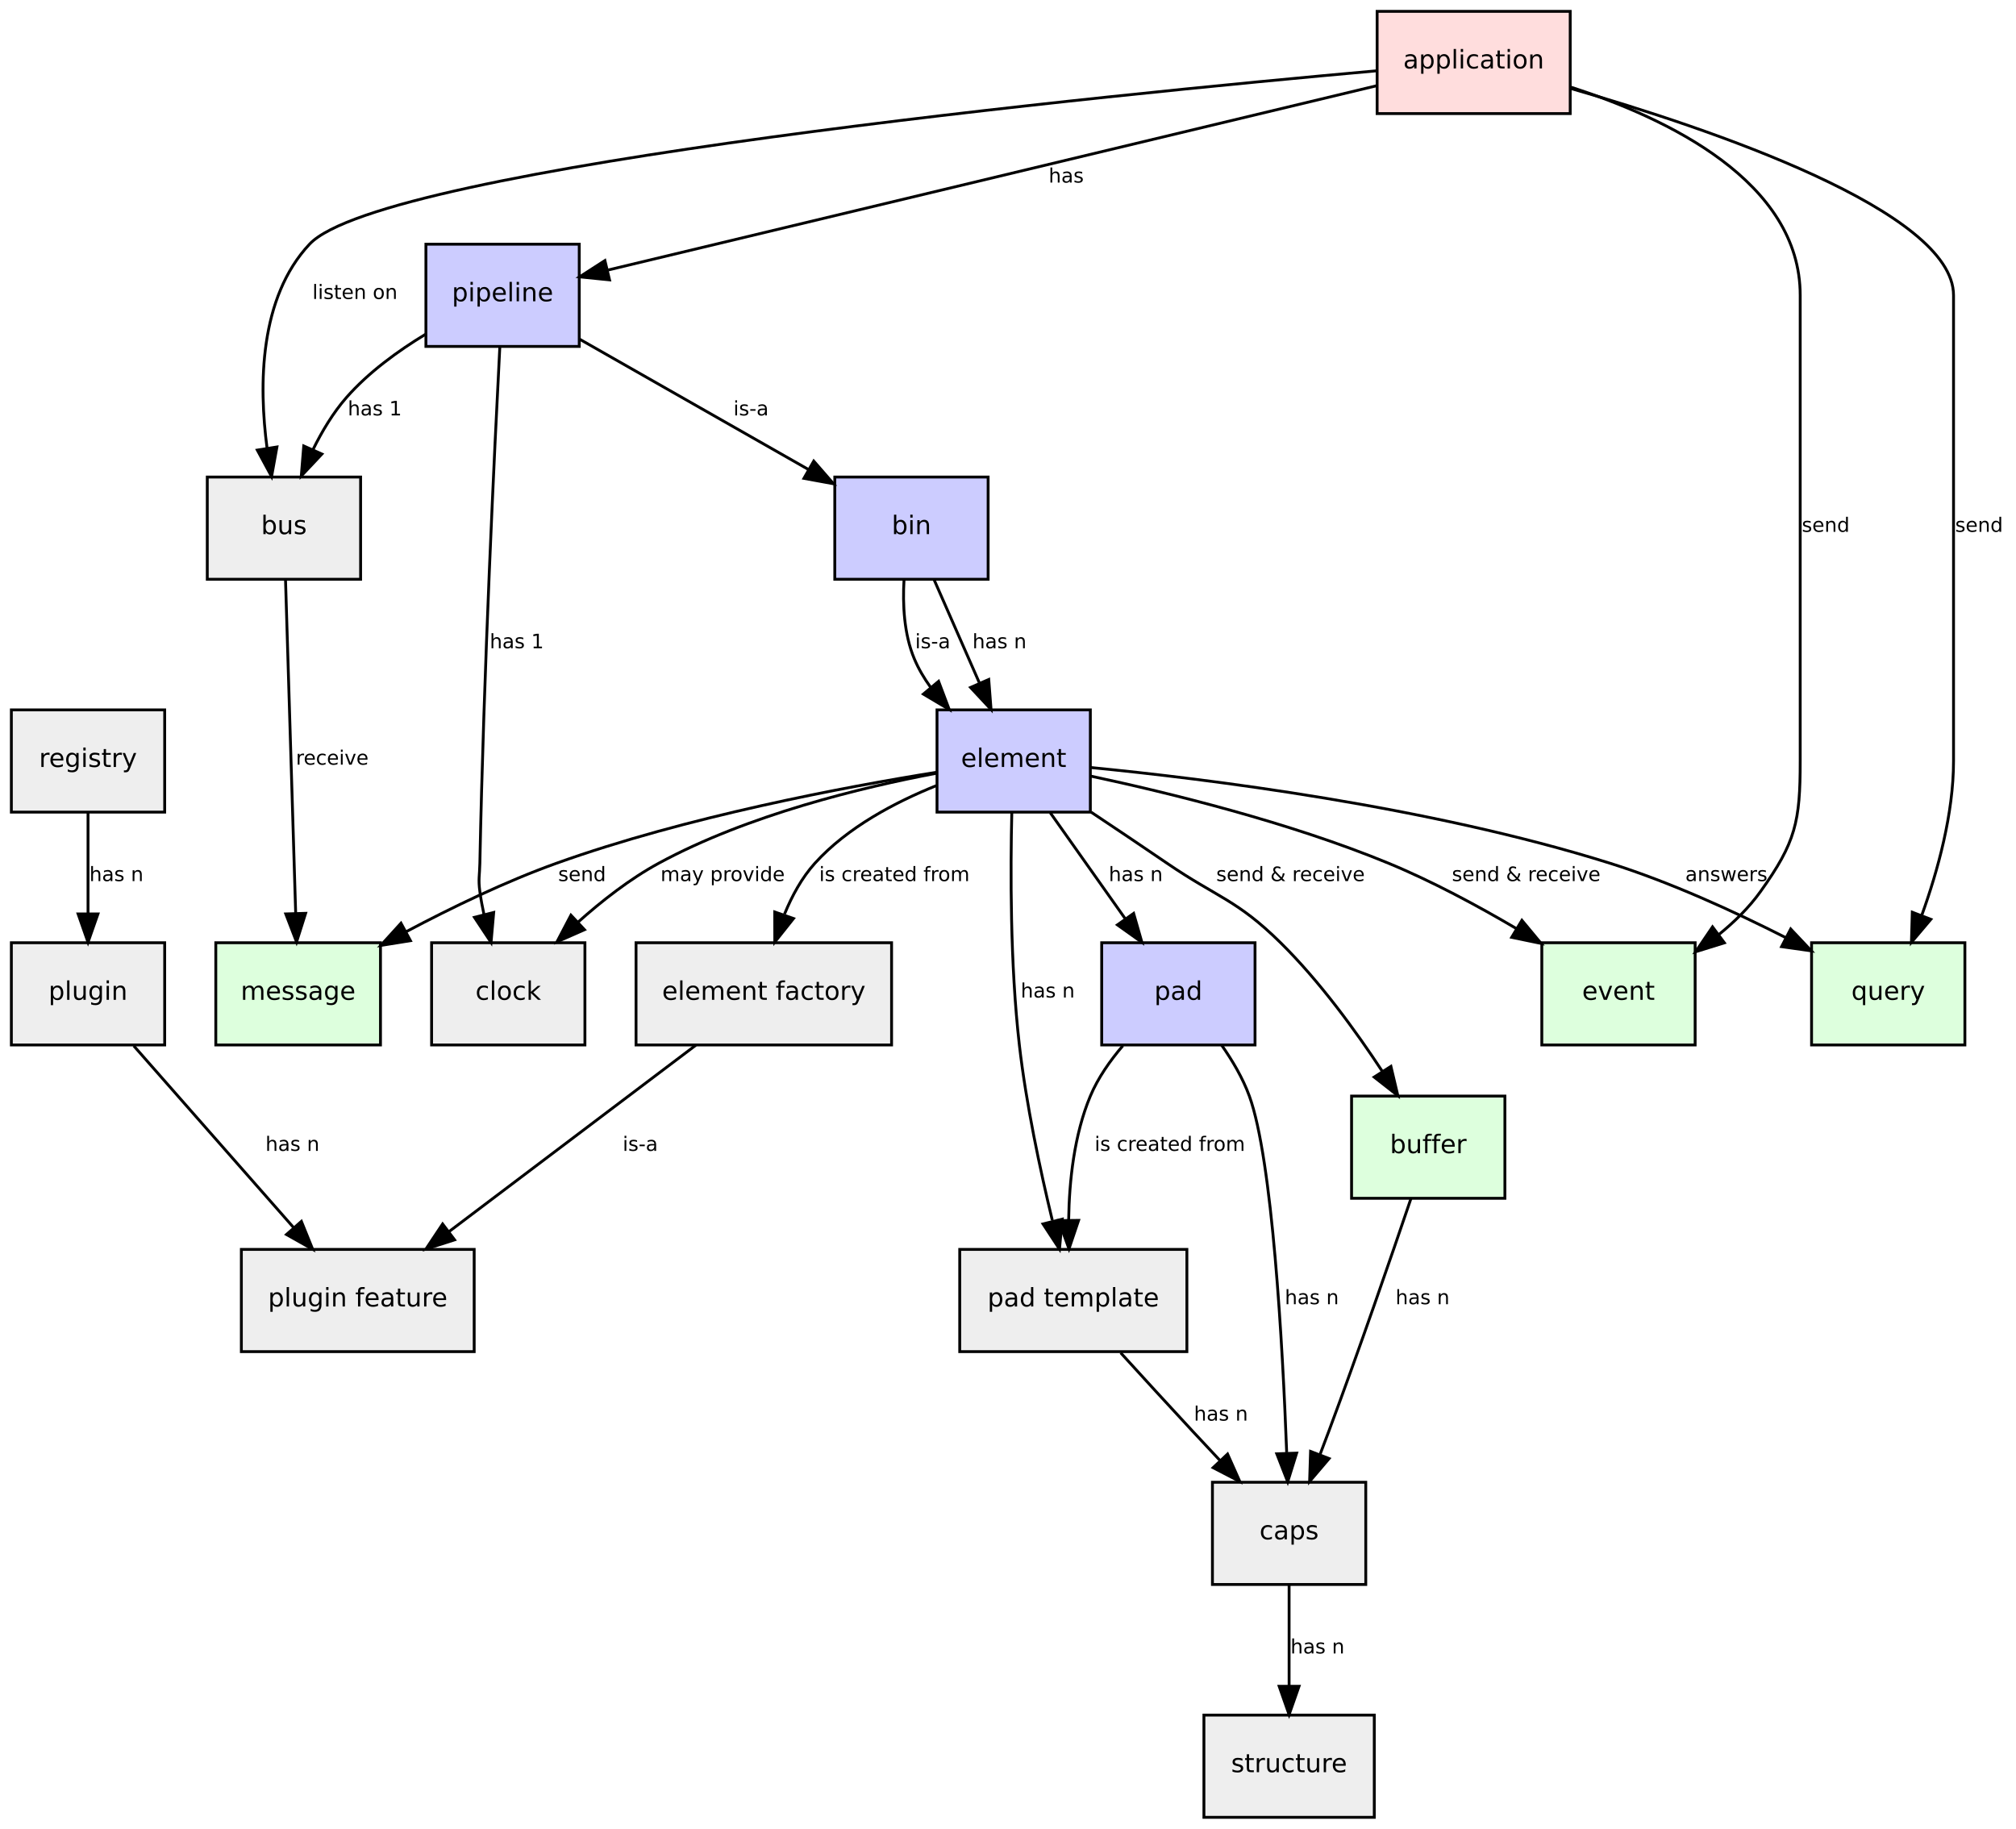
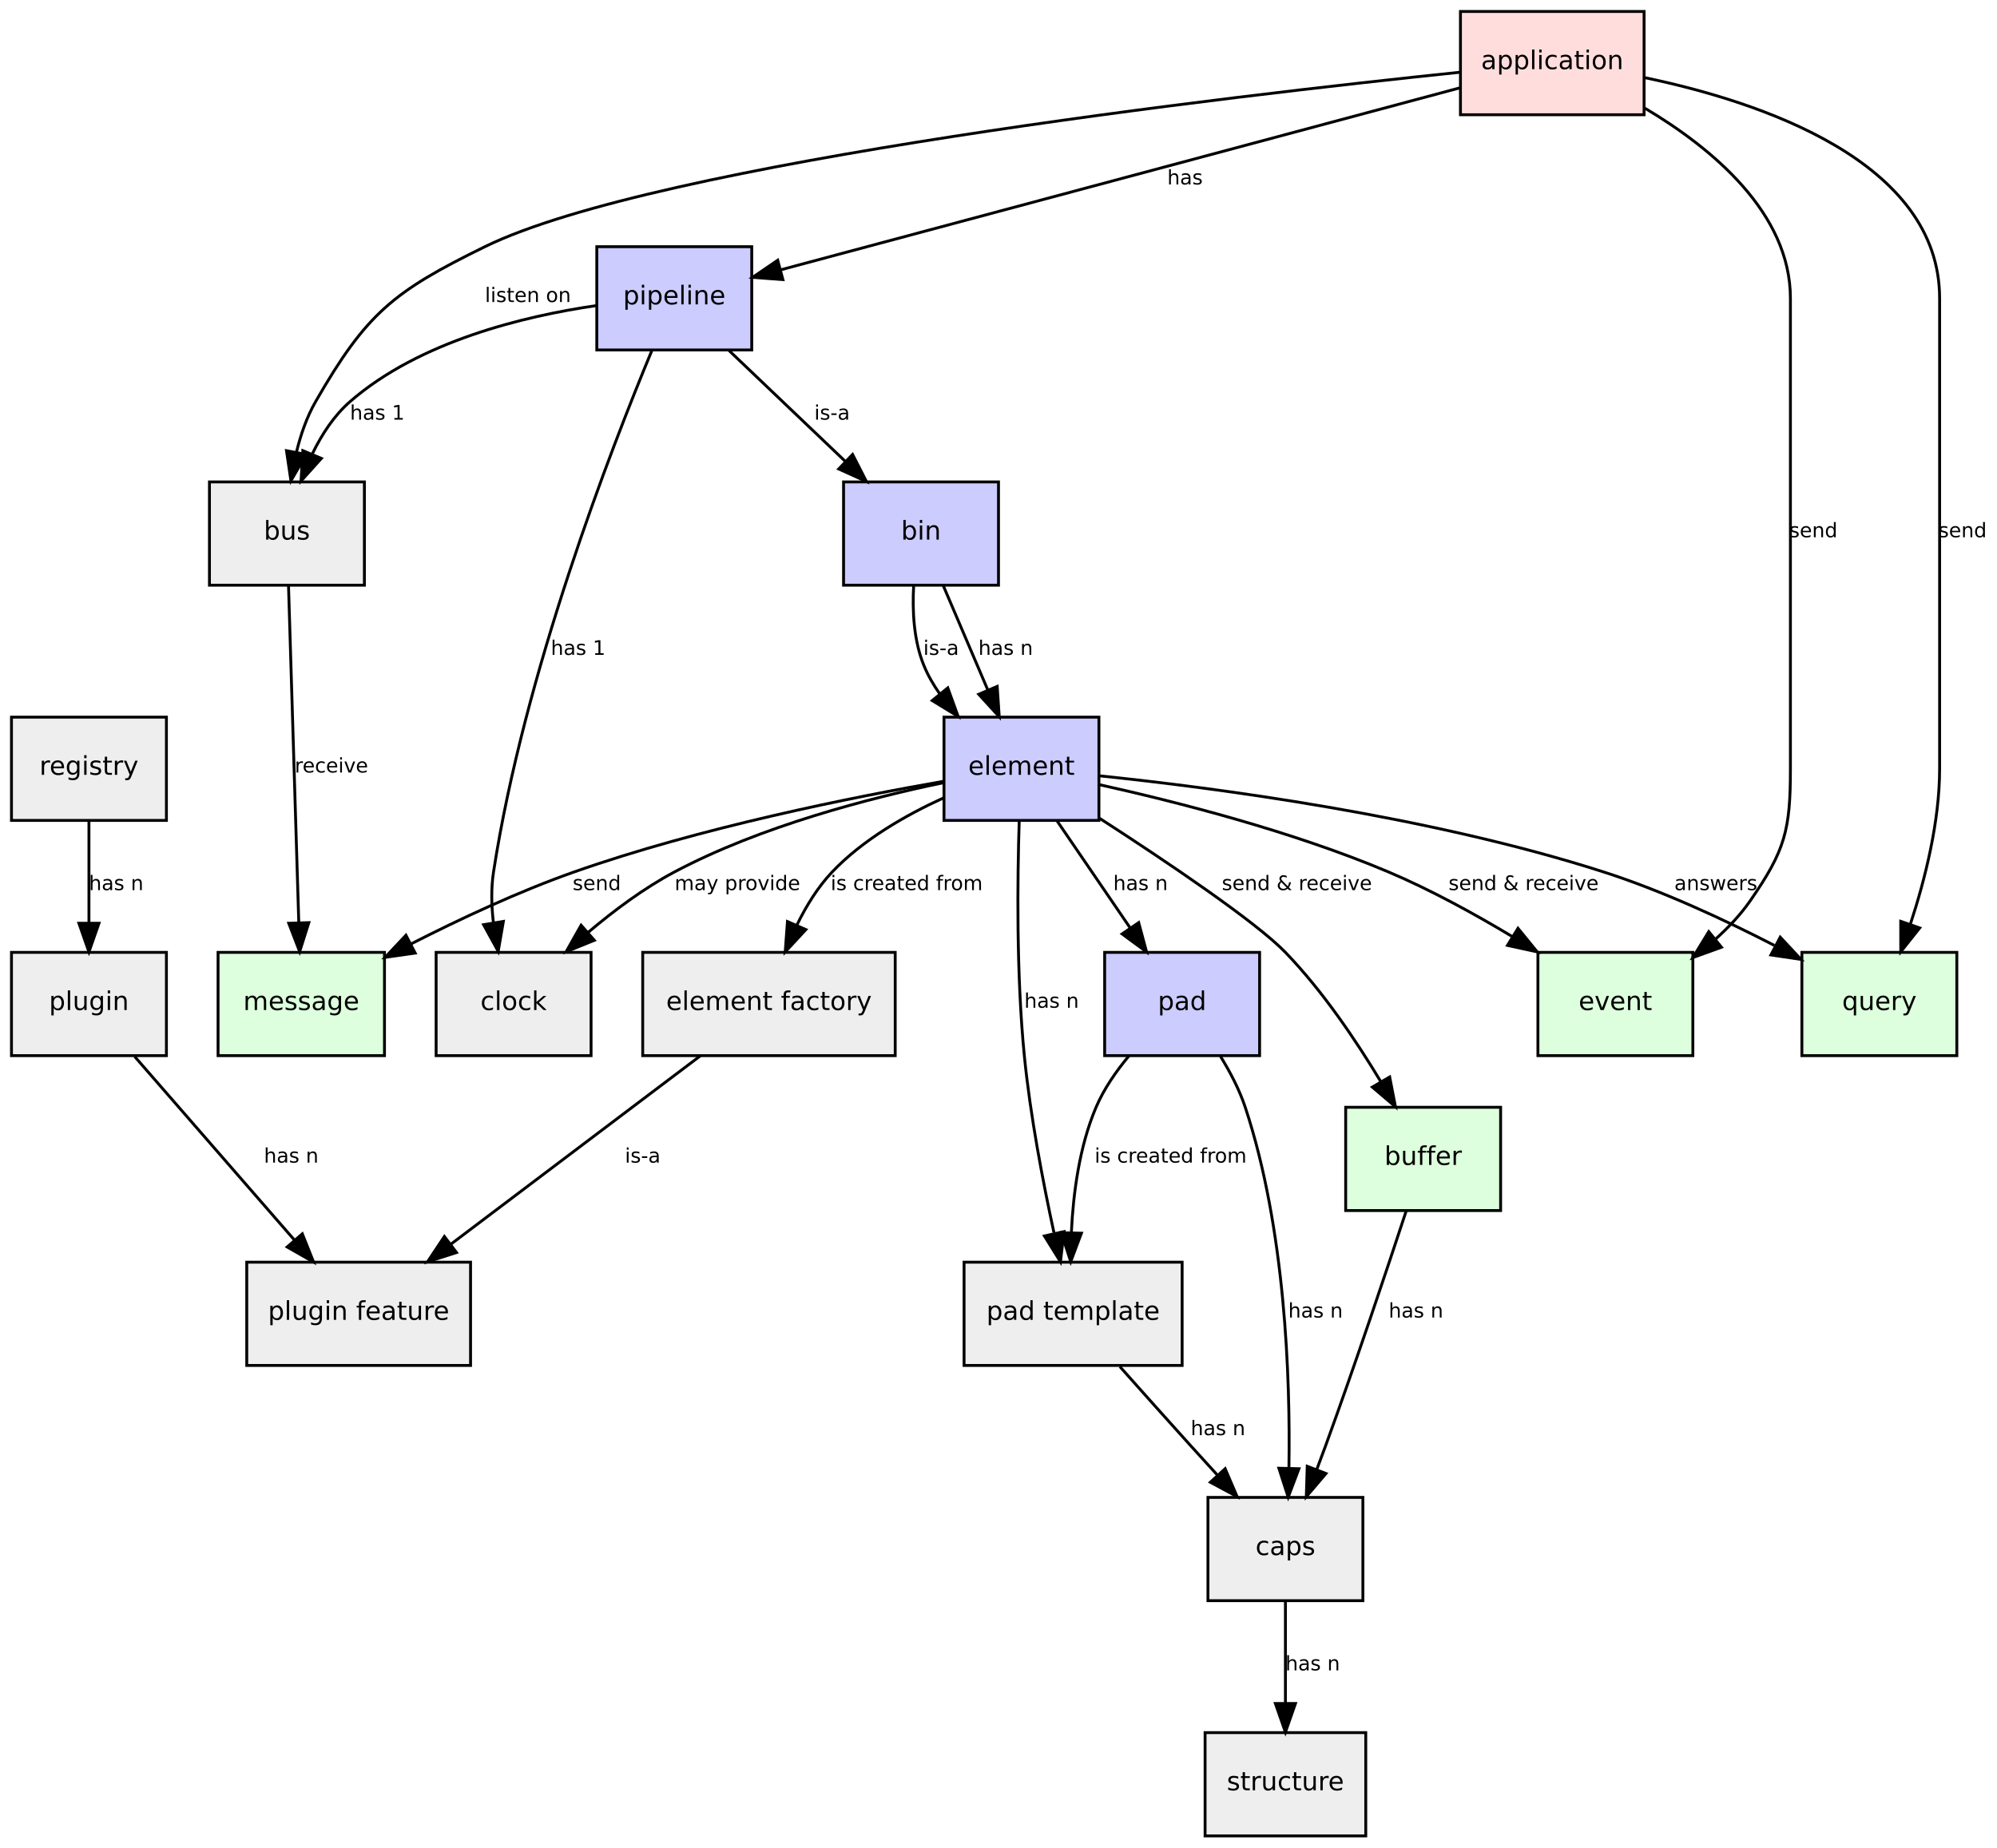
- <svg xmlns="http://www.w3.org/2000/svg" xmlns:xlink="http://www.w3.org/1999/xlink" width="710pt" height="644pt" viewBox="0.00 0.00 710.00 644.00">
+ <svg xmlns="http://www.w3.org/2000/svg" xmlns:xlink="http://www.w3.org/1999/xlink" width="696pt" height="644pt" viewBox="0.00 0.00 696.00 644.00">
  <g id="graph1" class="graph" transform="scale(1 1) rotate(0) translate(4 640)">
-     <polygon fill="white" stroke="white" points="-4,5 -4,-640 707,-640 707,5 -4,5" />
+     <polygon fill="white" stroke="white" points="-4,5 -4,-640 693,-640 693,5 -4,5" />
    <g id="node1" class="node">
-       <polygon fill="#ffdddd" stroke="black" points="549,-636 481,-636 481,-600 549,-600 549,-636" />
-       <text text-anchor="middle" x="515" y="-615.9" font-family="Bitstream Vera Sans" font-size="9.00">application</text>
+       <polygon fill="#ffdddd" stroke="black" points="569,-636 505,-636 505,-600 569,-600 569,-636" />
+       <text text-anchor="middle" x="537" y="-615.9" font-family="Bitstream Vera Sans" font-size="9.00">application</text>
    </g>
    <g id="node3" class="node">
      <a xlink:href="GstBus.html" xlink:title="bus" target="_top">
        <polygon fill="#eeeeee" stroke="black" points="123,-472 69,-472 69,-436 123,-436 123,-472" />
        <text text-anchor="middle" x="96" y="-451.9" font-family="Bitstream Vera Sans" font-size="9.00">bus</text>
      </a>
    </g>
    <g id="edge48" class="edge">
-       <path fill="none" stroke="black" d="M480.882,-615.068C387.109,-606.683 130.706,-581.436 105,-554 87.303,-535.112 87.108,-504.493 90.065,-482.105" />
-       <polygon fill="black" stroke="black" points="93.531,-482.594 91.65,-472.167 86.618,-481.491 93.531,-482.594" />
-       <text text-anchor="middle" x="121" y="-534.7" font-family="Bitstream Vera Sans" font-size="7.00">listen on</text>
+       <path fill="none" stroke="black" d="M504.909,-614.823C426.098,-606.65 225.093,-583.458 165,-554 133.081,-538.354 123.719,-530.816 106,-500 102.92,-494.644 100.788,-488.441 99.311,-482.357" />
+       <polygon fill="black" stroke="black" points="102.722,-481.559 97.394,-472.402 95.848,-482.883 102.722,-481.559" />
+       <text text-anchor="middle" x="180" y="-534.7" font-family="Bitstream Vera Sans" font-size="7.00">listen on</text>
    </g>
    <g id="node9" class="node">
      <a xlink:href="gstreamer-GstEvent.html" xlink:title="event" target="_top">
-         <polygon fill="#ddffdd" stroke="black" points="593,-308 539,-308 539,-272 593,-272 593,-308" />
-         <text text-anchor="middle" x="566" y="-287.9" font-family="Bitstream Vera Sans" font-size="9.00">event</text>
+         <polygon fill="#ddffdd" stroke="black" points="586,-308 532,-308 532,-272 586,-272 586,-308" />
+         <text text-anchor="middle" x="559" y="-287.9" font-family="Bitstream Vera Sans" font-size="9.00">event</text>
      </a>
    </g>
    <g id="edge52" class="edge">
-       <path fill="none" stroke="black" d="M549.192,-609.322C583.091,-598.421 630,-576.092 630,-536 630,-536 630,-536 630,-372 630,-350.63 628.436,-343.379 616,-326 611.985,-320.389 606.819,-315.321 601.337,-310.877" />
-       <polygon fill="black" stroke="black" points="603.294,-307.97 593.177,-304.823 599.123,-313.592 603.294,-307.97" />
-       <text text-anchor="middle" x="639" y="-452.7" font-family="Bitstream Vera Sans" font-size="7.00">send</text>
+       <path fill="none" stroke="black" d="M569.328,-602.256C592.633,-588.394 620,-565.776 620,-536 620,-536 620,-536 620,-372 620,-350.63 618.177,-343.561 606,-326 602.623,-321.13 598.383,-316.628 593.841,-312.574" />
+       <polygon fill="black" stroke="black" points="595.971,-309.796 586.008,-306.191 591.549,-315.222 595.971,-309.796" />
+       <text text-anchor="middle" x="628" y="-452.7" font-family="Bitstream Vera Sans" font-size="7.00">send</text>
    </g>
    <g id="node13" class="node">
      <a xlink:href="GstPipeline.html" xlink:title="pipeline" target="_top">
-         <polygon fill="#ccccff" stroke="black" points="200,-554 146,-554 146,-518 200,-518 200,-554" />
-         <text text-anchor="middle" x="173" y="-533.9" font-family="Bitstream Vera Sans" font-size="9.00">pipeline</text>
+         <polygon fill="#ccccff" stroke="black" points="258,-554 204,-554 204,-518 258,-518 258,-554" />
+         <text text-anchor="middle" x="231" y="-533.9" font-family="Bitstream Vera Sans" font-size="9.00">pipeline</text>
      </a>
    </g>
    <g id="edge46" class="edge">
-       <path fill="none" stroke="black" d="M480.957,-609.838C416.487,-594.38 277.059,-560.95 210.214,-544.923" />
-       <polygon fill="black" stroke="black" points="210.671,-541.433 200.131,-542.505 209.039,-548.24 210.671,-541.433" />
-       <text text-anchor="middle" x="371.5" y="-575.7" font-family="Bitstream Vera Sans" font-size="7.00">has</text>
+       <path fill="none" stroke="black" d="M504.831,-609.38C447.68,-594.064 328.772,-562.2 268.2,-545.969" />
+       <polygon fill="black" stroke="black" points="268.861,-542.522 258.296,-543.315 267.05,-549.284 268.861,-542.522" />
+       <text text-anchor="middle" x="409" y="-575.7" font-family="Bitstream Vera Sans" font-size="7.00">has</text>
    </g>
    <g id="node16" class="node">
      <a xlink:href="gstreamer-GstQuery.html" xlink:title="query" target="_top">
-         <polygon fill="#ddffdd" stroke="black" points="688,-308 634,-308 634,-272 688,-272 688,-308" />
-         <text text-anchor="middle" x="661" y="-287.9" font-family="Bitstream Vera Sans" font-size="9.00">query</text>
+         <polygon fill="#ddffdd" stroke="black" points="678,-308 624,-308 624,-272 678,-272 678,-308" />
+         <text text-anchor="middle" x="651" y="-287.9" font-family="Bitstream Vera Sans" font-size="9.00">query</text>
      </a>
    </g>
    <g id="edge50" class="edge">
-       <path fill="none" stroke="black" d="M549.2,-608.845C598.582,-594.602 684,-565.677 684,-536 684,-536 684,-536 684,-372 684,-353.443 678.472,-333.372 672.836,-317.732" />
-       <polygon fill="black" stroke="black" points="676.014,-316.245 669.174,-308.155 669.476,-318.745 676.014,-316.245" />
-       <text text-anchor="middle" x="693" y="-452.7" font-family="Bitstream Vera Sans" font-size="7.00">send</text>
+       <path fill="none" stroke="black" d="M569.336,-612.909C609.274,-604.568 672,-583.852 672,-536 672,-536 672,-536 672,-372 672,-353.556 666.952,-333.487 661.807,-317.82" />
+       <polygon fill="black" stroke="black" points="665.058,-316.514 658.463,-308.222 658.447,-318.817 665.058,-316.514" />
+       <text text-anchor="middle" x="680" y="-452.7" font-family="Bitstream Vera Sans" font-size="7.00">send</text>
    </g>
    <g id="node2" class="node">
      <a xlink:href="GstBin.html" xlink:title="bin" target="_top">
        <polygon fill="#ccccff" stroke="black" points="344,-472 290,-472 290,-436 344,-436 344,-472" />
        <text text-anchor="middle" x="317" y="-451.9" font-family="Bitstream Vera Sans" font-size="9.00">bin</text>
      </a>
    </g>
    <g id="node7" class="node">
      <a xlink:href="GstElement.html" xlink:title="element" target="_top">
-         <polygon fill="#ccccff" stroke="black" points="380,-390 326,-390 326,-354 380,-354 380,-390" />
-         <text text-anchor="middle" x="353" y="-369.9" font-family="Bitstream Vera Sans" font-size="9.00">element</text>
+         <polygon fill="#ccccff" stroke="black" points="379,-390 325,-390 325,-354 379,-354 379,-390" />
+         <text text-anchor="middle" x="352" y="-369.9" font-family="Bitstream Vera Sans" font-size="9.00">element</text>
      </a>
    </g>
    <g id="edge2" class="edge">
-       <path fill="none" stroke="black" d="M314.385,-435.89C313.863,-427.147 314.36,-416.694 318,-408 319.467,-404.497 321.448,-401.144 323.725,-397.991" />
-       <polygon fill="black" stroke="black" points="326.558,-400.06 330.299,-390.148 321.193,-395.564 326.558,-400.06" />
-       <text text-anchor="middle" x="324.5" y="-411.7" font-family="Bitstream Vera Sans" font-size="7.00">is-a</text>
+       <path fill="none" stroke="black" d="M314.44,-435.912C313.931,-427.175 314.423,-416.721 318,-408 319.421,-404.535 321.343,-401.207 323.555,-398.07" />
+       <polygon fill="black" stroke="black" points="326.328,-400.207 329.938,-390.246 320.904,-395.782 326.328,-400.207" />
+       <text text-anchor="middle" x="324" y="-411.7" font-family="Bitstream Vera Sans" font-size="7.00">is-a</text>
    </g>
    <g id="edge24" class="edge">
-       <path fill="none" stroke="black" d="M324.99,-435.802C329.65,-425.185 335.624,-411.578 340.857,-399.66" />
-       <polygon fill="black" stroke="black" points="344.218,-400.711 345.033,-390.148 337.808,-397.897 344.218,-400.711" />
-       <text text-anchor="middle" x="348" y="-411.7" font-family="Bitstream Vera Sans" font-size="7.00">has n</text>
+       <path fill="none" stroke="black" d="M324.768,-435.802C329.299,-425.185 335.107,-411.578 340.194,-399.66" />
+       <polygon fill="black" stroke="black" points="343.547,-400.719 344.254,-390.148 337.109,-397.971 343.547,-400.719" />
+       <text text-anchor="middle" x="346.5" y="-411.7" font-family="Bitstream Vera Sans" font-size="7.00">has n</text>
    </g>
    <g id="node10" class="node">
      <a xlink:href="gstreamer-GstMessage.html" xlink:title="message" target="_top">
        <polygon fill="#ddffdd" stroke="black" points="130,-308 72,-308 72,-272 130,-272 130,-308" />
        <text text-anchor="middle" x="101" y="-287.9" font-family="Bitstream Vera Sans" font-size="9.00">message</text>
      </a>
    </g>
    <g id="edge38" class="edge">
      <path fill="none" stroke="black" d="M96.554,-435.823C97.421,-407.377 99.106,-352.115 100.134,-318.39" />
      <polygon fill="black" stroke="black" points="103.637,-318.361 100.443,-308.259 96.64,-318.148 103.637,-318.361" />
-       <text text-anchor="middle" x="113" y="-370.7" font-family="Bitstream Vera Sans" font-size="7.00">receive</text>
+       <text text-anchor="middle" x="111.5" y="-370.7" font-family="Bitstream Vera Sans" font-size="7.00">receive</text>
    </g>
    <g id="node4" class="node">
      <a xlink:href="gstreamer-GstBuffer.html" xlink:title="buffer" target="_top">
-         <polygon fill="#ddffdd" stroke="black" points="526,-254 472,-254 472,-218 526,-218 526,-254" />
-         <text text-anchor="middle" x="499" y="-233.9" font-family="Bitstream Vera Sans" font-size="9.00">buffer</text>
+         <polygon fill="#ddffdd" stroke="black" points="519,-254 465,-254 465,-218 519,-218 519,-254" />
+         <text text-anchor="middle" x="492" y="-233.9" font-family="Bitstream Vera Sans" font-size="9.00">buffer</text>
      </a>
    </g>
    <g id="node5" class="node">
      <a xlink:href="gstreamer-GstCaps.html" xlink:title="caps" target="_top">
-         <polygon fill="#eeeeee" stroke="black" points="477,-118 423,-118 423,-82 477,-82 477,-118" />
-         <text text-anchor="middle" x="450" y="-97.9" font-family="Bitstream Vera Sans" font-size="9.00">caps</text>
+         <polygon fill="#eeeeee" stroke="black" points="471,-118 417,-118 417,-82 471,-82 471,-118" />
+         <text text-anchor="middle" x="444" y="-97.9" font-family="Bitstream Vera Sans" font-size="9.00">caps</text>
      </a>
    </g>
    <g id="edge20" class="edge">
-       <path fill="none" stroke="black" d="M492.897,-217.855C486.079,-197.759 474.605,-164.437 464,-136 462.989,-133.29 461.922,-130.472 460.846,-127.659" />
-       <polygon fill="black" stroke="black" points="464.09,-126.343 457.221,-118.276 457.56,-128.866 464.09,-126.343" />
-       <text text-anchor="middle" x="497" y="-180.7" font-family="Bitstream Vera Sans" font-size="7.00">has n</text>
+       <path fill="none" stroke="black" d="M486.091,-217.853C479.486,-197.753 468.355,-164.429 458,-136 457.01,-133.283 455.957,-130.459 454.889,-127.643" />
+       <polygon fill="black" stroke="black" points="458.134,-126.331 451.276,-118.256 451.602,-128.846 458.134,-126.331" />
+       <text text-anchor="middle" x="489.5" y="-180.7" font-family="Bitstream Vera Sans" font-size="7.00">has n</text>
    </g>
    <g id="node18" class="node">
      <a xlink:href="gstreamer-GstStructure.html" xlink:title="structure" target="_top">
-         <polygon fill="#eeeeee" stroke="black" points="480,-36 420,-36 420,-1.77636e-14 480,-3.55271e-15 480,-36" />
-         <text text-anchor="middle" x="450" y="-15.9" font-family="Bitstream Vera Sans" font-size="9.00">structure</text>
+         <polygon fill="#eeeeee" stroke="black" points="472,-36 416,-36 416,-1.77636e-14 472,-3.55271e-15 472,-36" />
+         <text text-anchor="middle" x="444" y="-15.9" font-family="Bitstream Vera Sans" font-size="9.00">structure</text>
      </a>
    </g>
    <g id="edge22" class="edge">
-       <path fill="none" stroke="black" d="M450,-81.802C450,-71.398 450,-58.121 450,-46.377" />
-       <polygon fill="black" stroke="black" points="453.5,-46.148 450,-36.148 446.5,-46.148 453.5,-46.148" />
-       <text text-anchor="middle" x="460" y="-57.7" font-family="Bitstream Vera Sans" font-size="7.00">has n</text>
+       <path fill="none" stroke="black" d="M444,-81.802C444,-71.398 444,-58.121 444,-46.377" />
+       <polygon fill="black" stroke="black" points="447.5,-46.148 444,-36.148 440.5,-46.148 447.5,-46.148" />
+       <text text-anchor="middle" x="453.5" y="-57.7" font-family="Bitstream Vera Sans" font-size="7.00">has n</text>
    </g>
    <g id="node6" class="node">
      <a xlink:href="GstClock.html" xlink:title="clock" target="_top">
        <polygon fill="#eeeeee" stroke="black" points="202,-308 148,-308 148,-272 202,-272 202,-308" />
        <text text-anchor="middle" x="175" y="-287.9" font-family="Bitstream Vera Sans" font-size="9.00">clock</text>
      </a>
    </g>
    <g id="edge34" class="edge">
-       <path fill="none" stroke="black" d="M380.275,-353.991C388.855,-348.279 398.348,-341.911 407,-336 424.918,-323.758 431.543,-323.231 447,-308 460.734,-294.467 473.458,-276.976 482.882,-262.622" />
-       <polygon fill="black" stroke="black" points="485.859,-264.463 488.302,-254.154 479.963,-260.689 485.859,-264.463" />
-       <text text-anchor="middle" x="450.5" y="-329.7" font-family="Bitstream Vera Sans" font-size="7.00">send &amp; receive</text>
+       <path fill="none" stroke="black" d="M379.22,-354.748C402.413,-339.747 433.592,-318.776 444,-308 456.928,-294.616 468.583,-277.327 477.171,-263.046" />
+       <polygon fill="black" stroke="black" points="480.335,-264.568 482.353,-254.167 474.289,-261.039 480.335,-264.568" />
+       <text text-anchor="middle" x="448" y="-329.7" font-family="Bitstream Vera Sans" font-size="7.00">send &amp; receive</text>
    </g>
    <g id="edge14" class="edge">
-       <path fill="none" stroke="black" d="M325.855,-367.7C299.621,-362.753 259.355,-353.032 228,-336 217.836,-330.479 207.921,-322.726 199.469,-315.157" />
-       <polygon fill="black" stroke="black" points="201.851,-312.592 192.153,-308.326 197.074,-317.709 201.851,-312.592" />
-       <text text-anchor="middle" x="250.5" y="-329.7" font-family="Bitstream Vera Sans" font-size="7.00">may provide</text>
+       <path fill="none" stroke="black" d="M324.856,-367.156C299.52,-361.902 261.193,-352.043 231,-336 220.452,-330.395 210.026,-322.621 201.082,-315.057" />
+       <polygon fill="black" stroke="black" points="203.145,-312.211 193.323,-308.239 198.524,-317.469 203.145,-312.211" />
+       <text text-anchor="middle" x="253" y="-329.7" font-family="Bitstream Vera Sans" font-size="7.00">may provide</text>
    </g>
    <g id="node8" class="node">
      <a xlink:href="GstElementFactory.html" xlink:title="element factory" target="_top">
-         <polygon fill="#eeeeee" stroke="black" points="310,-308 220,-308 220,-272 310,-272 310,-308" />
-         <text text-anchor="middle" x="265" y="-287.9" font-family="Bitstream Vera Sans" font-size="9.00">element factory</text>
+         <polygon fill="#eeeeee" stroke="black" points="308,-308 220,-308 220,-272 308,-272 308,-308" />
+         <text text-anchor="middle" x="264" y="-287.9" font-family="Bitstream Vera Sans" font-size="9.00">element factory</text>
      </a>
    </g>
    <g id="edge28" class="edge">
-       <path fill="none" stroke="black" d="M325.762,-363.328C311.405,-357.559 294.447,-348.679 283,-336 278.399,-330.904 274.915,-324.496 272.3,-318.095" />
-       <polygon fill="black" stroke="black" points="275.46,-316.528 268.869,-308.233 268.849,-318.828 275.46,-316.528" />
-       <text text-anchor="middle" x="311" y="-329.7" font-family="Bitstream Vera Sans" font-size="7.00">is created from</text>
+       <path fill="none" stroke="black" d="M324.707,-361.789C311.699,-355.843 296.687,-347.271 286,-336 281.007,-330.734 276.957,-324.125 273.756,-317.572" />
+       <polygon fill="black" stroke="black" points="276.866,-315.946 269.665,-308.174 270.448,-318.74 276.866,-315.946" />
+       <text text-anchor="middle" x="312" y="-329.7" font-family="Bitstream Vera Sans" font-size="7.00">is created from</text>
    </g>
    <g id="edge32" class="edge">
-       <path fill="none" stroke="black" d="M380.199,-366.671C407.356,-360.87 449.978,-350.452 485,-336 500.329,-329.675 516.373,-321.036 530.1,-312.953" />
-       <polygon fill="black" stroke="black" points="531.988,-315.902 538.756,-307.751 528.382,-309.902 531.988,-315.902" />
-       <text text-anchor="middle" x="533.5" y="-329.7" font-family="Bitstream Vera Sans" font-size="7.00">send &amp; receive</text>
+       <path fill="none" stroke="black" d="M379.147,-366.467C405.53,-360.606 446.416,-350.228 480,-336 494.604,-329.813 509.846,-321.446 523.001,-313.544" />
+       <polygon fill="black" stroke="black" points="525.049,-316.394 531.742,-308.181 521.388,-310.428 525.049,-316.394" />
+       <text text-anchor="middle" x="527" y="-329.7" font-family="Bitstream Vera Sans" font-size="7.00">send &amp; receive</text>
    </g>
    <g id="edge36" class="edge">
-       <path fill="none" stroke="black" d="M325.931,-368.055C293.466,-362.847 237.703,-352.373 192,-336 174.029,-329.562 155.051,-320.385 139.103,-311.92" />
-       <polygon fill="black" stroke="black" points="140.555,-308.726 130.094,-307.044 137.223,-314.882 140.555,-308.726" />
-       <text text-anchor="middle" x="201" y="-329.7" font-family="Bitstream Vera Sans" font-size="7.00">send</text>
+       <path fill="none" stroke="black" d="M324.984,-367.665C293.461,-362.176 240.04,-351.523 196,-336 176.751,-329.216 156.27,-319.628 139.272,-310.96" />
+       <polygon fill="black" stroke="black" points="140.705,-307.761 130.217,-306.263 137.482,-313.974 140.705,-307.761" />
+       <text text-anchor="middle" x="204" y="-329.7" font-family="Bitstream Vera Sans" font-size="7.00">send</text>
    </g>
    <g id="node11" class="node">
      <a xlink:href="GstPad.html" xlink:title="pad" target="_top">
-         <polygon fill="#ccccff" stroke="black" points="438,-308 384,-308 384,-272 438,-272 438,-308" />
-         <text text-anchor="middle" x="411" y="-287.9" font-family="Bitstream Vera Sans" font-size="9.00">pad</text>
+         <polygon fill="#ccccff" stroke="black" points="435,-308 381,-308 381,-272 435,-272 435,-308" />
+         <text text-anchor="middle" x="408" y="-287.9" font-family="Bitstream Vera Sans" font-size="9.00">pad</text>
      </a>
    </g>
    <g id="edge12" class="edge">
-       <path fill="none" stroke="black" d="M365.872,-353.802C373.606,-342.867 383.585,-328.759 392.191,-316.592" />
-       <polygon fill="black" stroke="black" points="395.247,-318.333 398.164,-308.148 389.532,-314.291 395.247,-318.333" />
-       <text text-anchor="middle" x="396" y="-329.7" font-family="Bitstream Vera Sans" font-size="7.00">has n</text>
+       <path fill="none" stroke="black" d="M364.428,-353.802C371.896,-342.867 381.53,-328.759 389.84,-316.592" />
+       <polygon fill="black" stroke="black" points="392.857,-318.379 395.607,-308.148 387.077,-314.432 392.857,-318.379" />
+       <text text-anchor="middle" x="393.5" y="-329.7" font-family="Bitstream Vera Sans" font-size="7.00">has n</text>
    </g>
    <g id="node12" class="node">
      <a xlink:href="GstPadTemplate.html" xlink:title="pad template" target="_top">
-         <polygon fill="#eeeeee" stroke="black" points="414,-200 334,-200 334,-164 414,-164 414,-200" />
-         <text text-anchor="middle" x="374" y="-179.9" font-family="Bitstream Vera Sans" font-size="9.00">pad template</text>
+         <polygon fill="#eeeeee" stroke="black" points="408,-200 332,-200 332,-164 408,-164 408,-200" />
+         <text text-anchor="middle" x="370" y="-179.9" font-family="Bitstream Vera Sans" font-size="9.00">pad template</text>
      </a>
    </g>
    <g id="edge10" class="edge">
-       <path fill="none" stroke="black" d="M352.343,-353.866C351.852,-333.779 351.74,-300.465 355,-272 357.392,-251.109 362.35,-227.899 366.602,-210.282" />
-       <polygon fill="black" stroke="black" points="370.115,-210.655 369.128,-200.107 363.321,-208.969 370.115,-210.655" />
-       <text text-anchor="middle" x="365" y="-288.7" font-family="Bitstream Vera Sans" font-size="7.00">has n</text>
+       <path fill="none" stroke="black" d="M351.223,-353.883C350.585,-333.81 350.187,-300.509 353,-272 355.056,-251.164 359.494,-227.952 363.32,-210.321" />
+       <polygon fill="black" stroke="black" points="366.831,-210.658 365.597,-200.135 360,-209.131 366.831,-210.658" />
+       <text text-anchor="middle" x="362.5" y="-288.7" font-family="Bitstream Vera Sans" font-size="7.00">has n</text>
    </g>
    <g id="edge30" class="edge">
-       <path fill="none" stroke="black" d="M380.065,-369.707C420.595,-365.751 499.124,-356.062 563,-336 584.225,-329.334 606.773,-318.998 624.884,-309.811" />
-       <polygon fill="black" stroke="black" points="626.645,-312.84 633.919,-305.137 623.429,-306.623 626.645,-312.84" />
-       <text text-anchor="middle" x="604" y="-329.7" font-family="Bitstream Vera Sans" font-size="7.00">answers</text>
+       <path fill="none" stroke="black" d="M379.163,-369.547C418.642,-365.456 493.837,-355.672 555,-336 575.337,-329.459 596.881,-319.446 614.396,-310.431" />
+       <polygon fill="black" stroke="black" points="616.455,-313.303 623.679,-305.553 613.198,-307.106 616.455,-313.303" />
+       <text text-anchor="middle" x="594" y="-329.7" font-family="Bitstream Vera Sans" font-size="7.00">answers</text>
    </g>
    <g id="node15" class="node">
      <a xlink:href="GstPluginFeature.html" xlink:title="plugin feature" target="_top">
-         <polygon fill="#eeeeee" stroke="black" points="163,-200 81,-200 81,-164 163,-164 163,-200" />
-         <text text-anchor="middle" x="122" y="-179.9" font-family="Bitstream Vera Sans" font-size="9.00">plugin feature</text>
+         <polygon fill="#eeeeee" stroke="black" points="160,-200 82,-200 82,-164 160,-164 160,-200" />
+         <text text-anchor="middle" x="121" y="-179.9" font-family="Bitstream Vera Sans" font-size="9.00">plugin feature</text>
      </a>
    </g>
    <g id="edge44" class="edge">
-       <path fill="none" stroke="black" d="M241.065,-271.923C217.246,-253.934 180.538,-226.21 154.178,-206.302" />
-       <polygon fill="black" stroke="black" points="156.102,-203.37 146.013,-200.136 151.884,-208.955 156.102,-203.37" />
-       <text text-anchor="middle" x="221.5" y="-234.7" font-family="Bitstream Vera Sans" font-size="7.00">is-a</text>
+       <path fill="none" stroke="black" d="M240.065,-271.923C216.246,-253.934 179.538,-226.21 153.178,-206.302" />
+       <polygon fill="black" stroke="black" points="155.102,-203.37 145.013,-200.136 150.884,-208.955 155.102,-203.37" />
+       <text text-anchor="middle" x="220" y="-234.7" font-family="Bitstream Vera Sans" font-size="7.00">is-a</text>
    </g>
    <g id="edge16" class="edge">
-       <path fill="none" stroke="black" d="M426.212,-271.967C430.042,-266.513 433.711,-260.293 436,-254 444.122,-231.669 447.706,-166.582 449.144,-128.55" />
-       <polygon fill="black" stroke="black" points="452.656,-128.262 449.509,-118.145 445.66,-128.016 452.656,-128.262" />
-       <text text-anchor="middle" x="458" y="-180.7" font-family="Bitstream Vera Sans" font-size="7.00">has n</text>
+       <path fill="none" stroke="black" d="M421.372,-271.743C424.742,-266.285 427.975,-260.119 430,-254 443.959,-211.822 445.721,-159.821 445.222,-128.323" />
+       <polygon fill="black" stroke="black" points="448.715,-127.996 444.968,-118.086 441.717,-128.17 448.715,-127.996" />
+       <text text-anchor="middle" x="454.5" y="-180.7" font-family="Bitstream Vera Sans" font-size="7.00">has n</text>
    </g>
    <g id="edge26" class="edge">
-       <path fill="none" stroke="black" d="M391.451,-271.737C386.938,-266.462 382.679,-260.389 380,-254 374.298,-240.4 372.567,-224.106 372.364,-210.46" />
-       <polygon fill="black" stroke="black" points="375.866,-210.226 372.481,-200.187 368.867,-210.146 375.866,-210.226" />
-       <text text-anchor="middle" x="408" y="-234.7" font-family="Bitstream Vera Sans" font-size="7.00">is created from</text>
+       <path fill="none" stroke="black" d="M389.51,-271.974C385.027,-266.612 380.742,-260.437 378,-254 372.205,-240.396 370.046,-224.101 369.404,-210.457" />
+       <polygon fill="black" stroke="black" points="372.898,-210.104 369.175,-200.184 365.899,-210.26 372.898,-210.104" />
+       <text text-anchor="middle" x="404" y="-234.7" font-family="Bitstream Vera Sans" font-size="7.00">is created from</text>
    </g>
    <g id="edge18" class="edge">
-       <path fill="none" stroke="black" d="M390.688,-163.58C398.365,-155.144 407.611,-145.034 416,-136 419.111,-132.649 422.398,-129.137 425.652,-125.675" />
-       <polygon fill="black" stroke="black" points="428.331,-127.935 432.643,-118.258 423.237,-123.134 428.331,-127.935" />
-       <text text-anchor="middle" x="426" y="-139.7" font-family="Bitstream Vera Sans" font-size="7.00">has n</text>
+       <path fill="none" stroke="black" d="M386.301,-163.593C393.797,-155.159 402.822,-145.047 411,-136 414.024,-132.655 417.216,-129.145 420.375,-125.685" />
+       <polygon fill="black" stroke="black" points="422.993,-128.009 427.162,-118.269 417.829,-123.283 422.993,-128.009" />
+       <text text-anchor="middle" x="420.5" y="-139.7" font-family="Bitstream Vera Sans" font-size="7.00">has n</text>
    </g>
    <g id="edge4" class="edge">
-       <path fill="none" stroke="black" d="M200.085,-520.576C222.869,-507.602 255.644,-488.939 280.698,-474.672" />
-       <polygon fill="black" stroke="black" points="282.589,-477.623 289.547,-469.633 279.125,-471.54 282.589,-477.623" />
-       <text text-anchor="middle" x="260.5" y="-493.7" font-family="Bitstream Vera Sans" font-size="7.00">is-a</text>
+       <path fill="none" stroke="black" d="M250.086,-517.802C262,-506.442 277.504,-491.659 290.588,-479.183" />
+       <polygon fill="black" stroke="black" points="293.145,-481.581 297.967,-472.148 288.314,-476.515 293.145,-481.581" />
+       <text text-anchor="middle" x="286" y="-493.7" font-family="Bitstream Vera Sans" font-size="7.00">is-a</text>
    </g>
    <g id="edge6" class="edge">
-       <path fill="none" stroke="black" d="M145.839,-522.274C136.154,-516.403 125.739,-508.847 118,-500 113.301,-494.628 109.38,-488.077 106.212,-481.622" />
-       <polygon fill="black" stroke="black" points="109.366,-480.102 102.108,-472.384 102.969,-482.943 109.366,-480.102" />
-       <text text-anchor="middle" x="128" y="-493.7" font-family="Bitstream Vera Sans" font-size="7.00">has 1</text>
+       <path fill="none" stroke="black" d="M203.831,-533.469C178.884,-529.849 142.221,-521.096 118,-500 112.439,-495.156 108.167,-488.593 104.935,-481.943" />
+       <polygon fill="black" stroke="black" points="108.001,-480.203 100.913,-472.327 101.543,-482.903 108.001,-480.203" />
+       <text text-anchor="middle" x="127.5" y="-493.7" font-family="Bitstream Vera Sans" font-size="7.00">has 1</text>
    </g>
    <g id="edge8" class="edge">
-       <path fill="none" stroke="black" d="M172.029,-517.807C170.207,-482.678 166.341,-403.054 165,-336 164.911,-331.556 164.4,-330.404 165,-326 165.365,-323.321 165.877,-320.559 166.477,-317.814" />
-       <polygon fill="black" stroke="black" points="169.871,-318.667 168.939,-308.113 163.086,-316.945 169.871,-318.667" />
-       <text text-anchor="middle" x="178" y="-411.7" font-family="Bitstream Vera Sans" font-size="7.00">has 1</text>
+       <path fill="none" stroke="black" d="M223.26,-517.973C208.906,-483.448 178.651,-405.264 168,-336 167.125,-330.311 167.28,-324.226 167.958,-318.405" />
+       <polygon fill="black" stroke="black" points="171.441,-318.797 169.636,-308.357 164.537,-317.644 171.441,-318.797" />
+       <text text-anchor="middle" x="197.5" y="-411.7" font-family="Bitstream Vera Sans" font-size="7.00">has 1</text>
    </g>
    <g id="node14" class="node">
      <a xlink:href="GstPlugin.html" xlink:title="plugin" target="_top">
        <polygon fill="#eeeeee" stroke="black" points="54,-308 2.13163e-14,-308 0,-272 54,-272 54,-308" />
        <text text-anchor="middle" x="27" y="-287.9" font-family="Bitstream Vera Sans" font-size="9.00">plugin</text>
      </a>
    </g>
    <g id="edge42" class="edge">
-       <path fill="none" stroke="black" d="M43.115,-271.679C58.562,-254.119 82.025,-227.446 99.349,-207.751" />
-       <polygon fill="black" stroke="black" points="102.146,-209.87 106.123,-200.05 96.89,-205.247 102.146,-209.87" />
-       <text text-anchor="middle" x="99" y="-234.7" font-family="Bitstream Vera Sans" font-size="7.00">has n</text>
+       <path fill="none" stroke="black" d="M42.946,-271.679C58.23,-254.119 81.445,-227.446 98.587,-207.751" />
+       <polygon fill="black" stroke="black" points="101.364,-209.891 105.29,-200.05 96.084,-205.295 101.364,-209.891" />
+       <text text-anchor="middle" x="97.5" y="-234.7" font-family="Bitstream Vera Sans" font-size="7.00">has n</text>
    </g>
    <g id="node17" class="node">
      <a xlink:href="GstRegistry.html" xlink:title="registry" target="_top">
        <polygon fill="#eeeeee" stroke="black" points="54,-390 2.13163e-14,-390 0,-354 54,-354 54,-390" />
        <text text-anchor="middle" x="27" y="-369.9" font-family="Bitstream Vera Sans" font-size="9.00">registry</text>
      </a>
    </g>
    <g id="edge40" class="edge">
      <path fill="none" stroke="black" d="M27,-353.802C27,-343.398 27,-330.122 27,-318.377" />
      <polygon fill="black" stroke="black" points="30.5,-318.148 27,-308.148 23.5,-318.148 30.5,-318.148" />
-       <text text-anchor="middle" x="37" y="-329.7" font-family="Bitstream Vera Sans" font-size="7.00">has n</text>
+       <text text-anchor="middle" x="36.5" y="-329.7" font-family="Bitstream Vera Sans" font-size="7.00">has n</text>
    </g>
  </g>
</svg>
